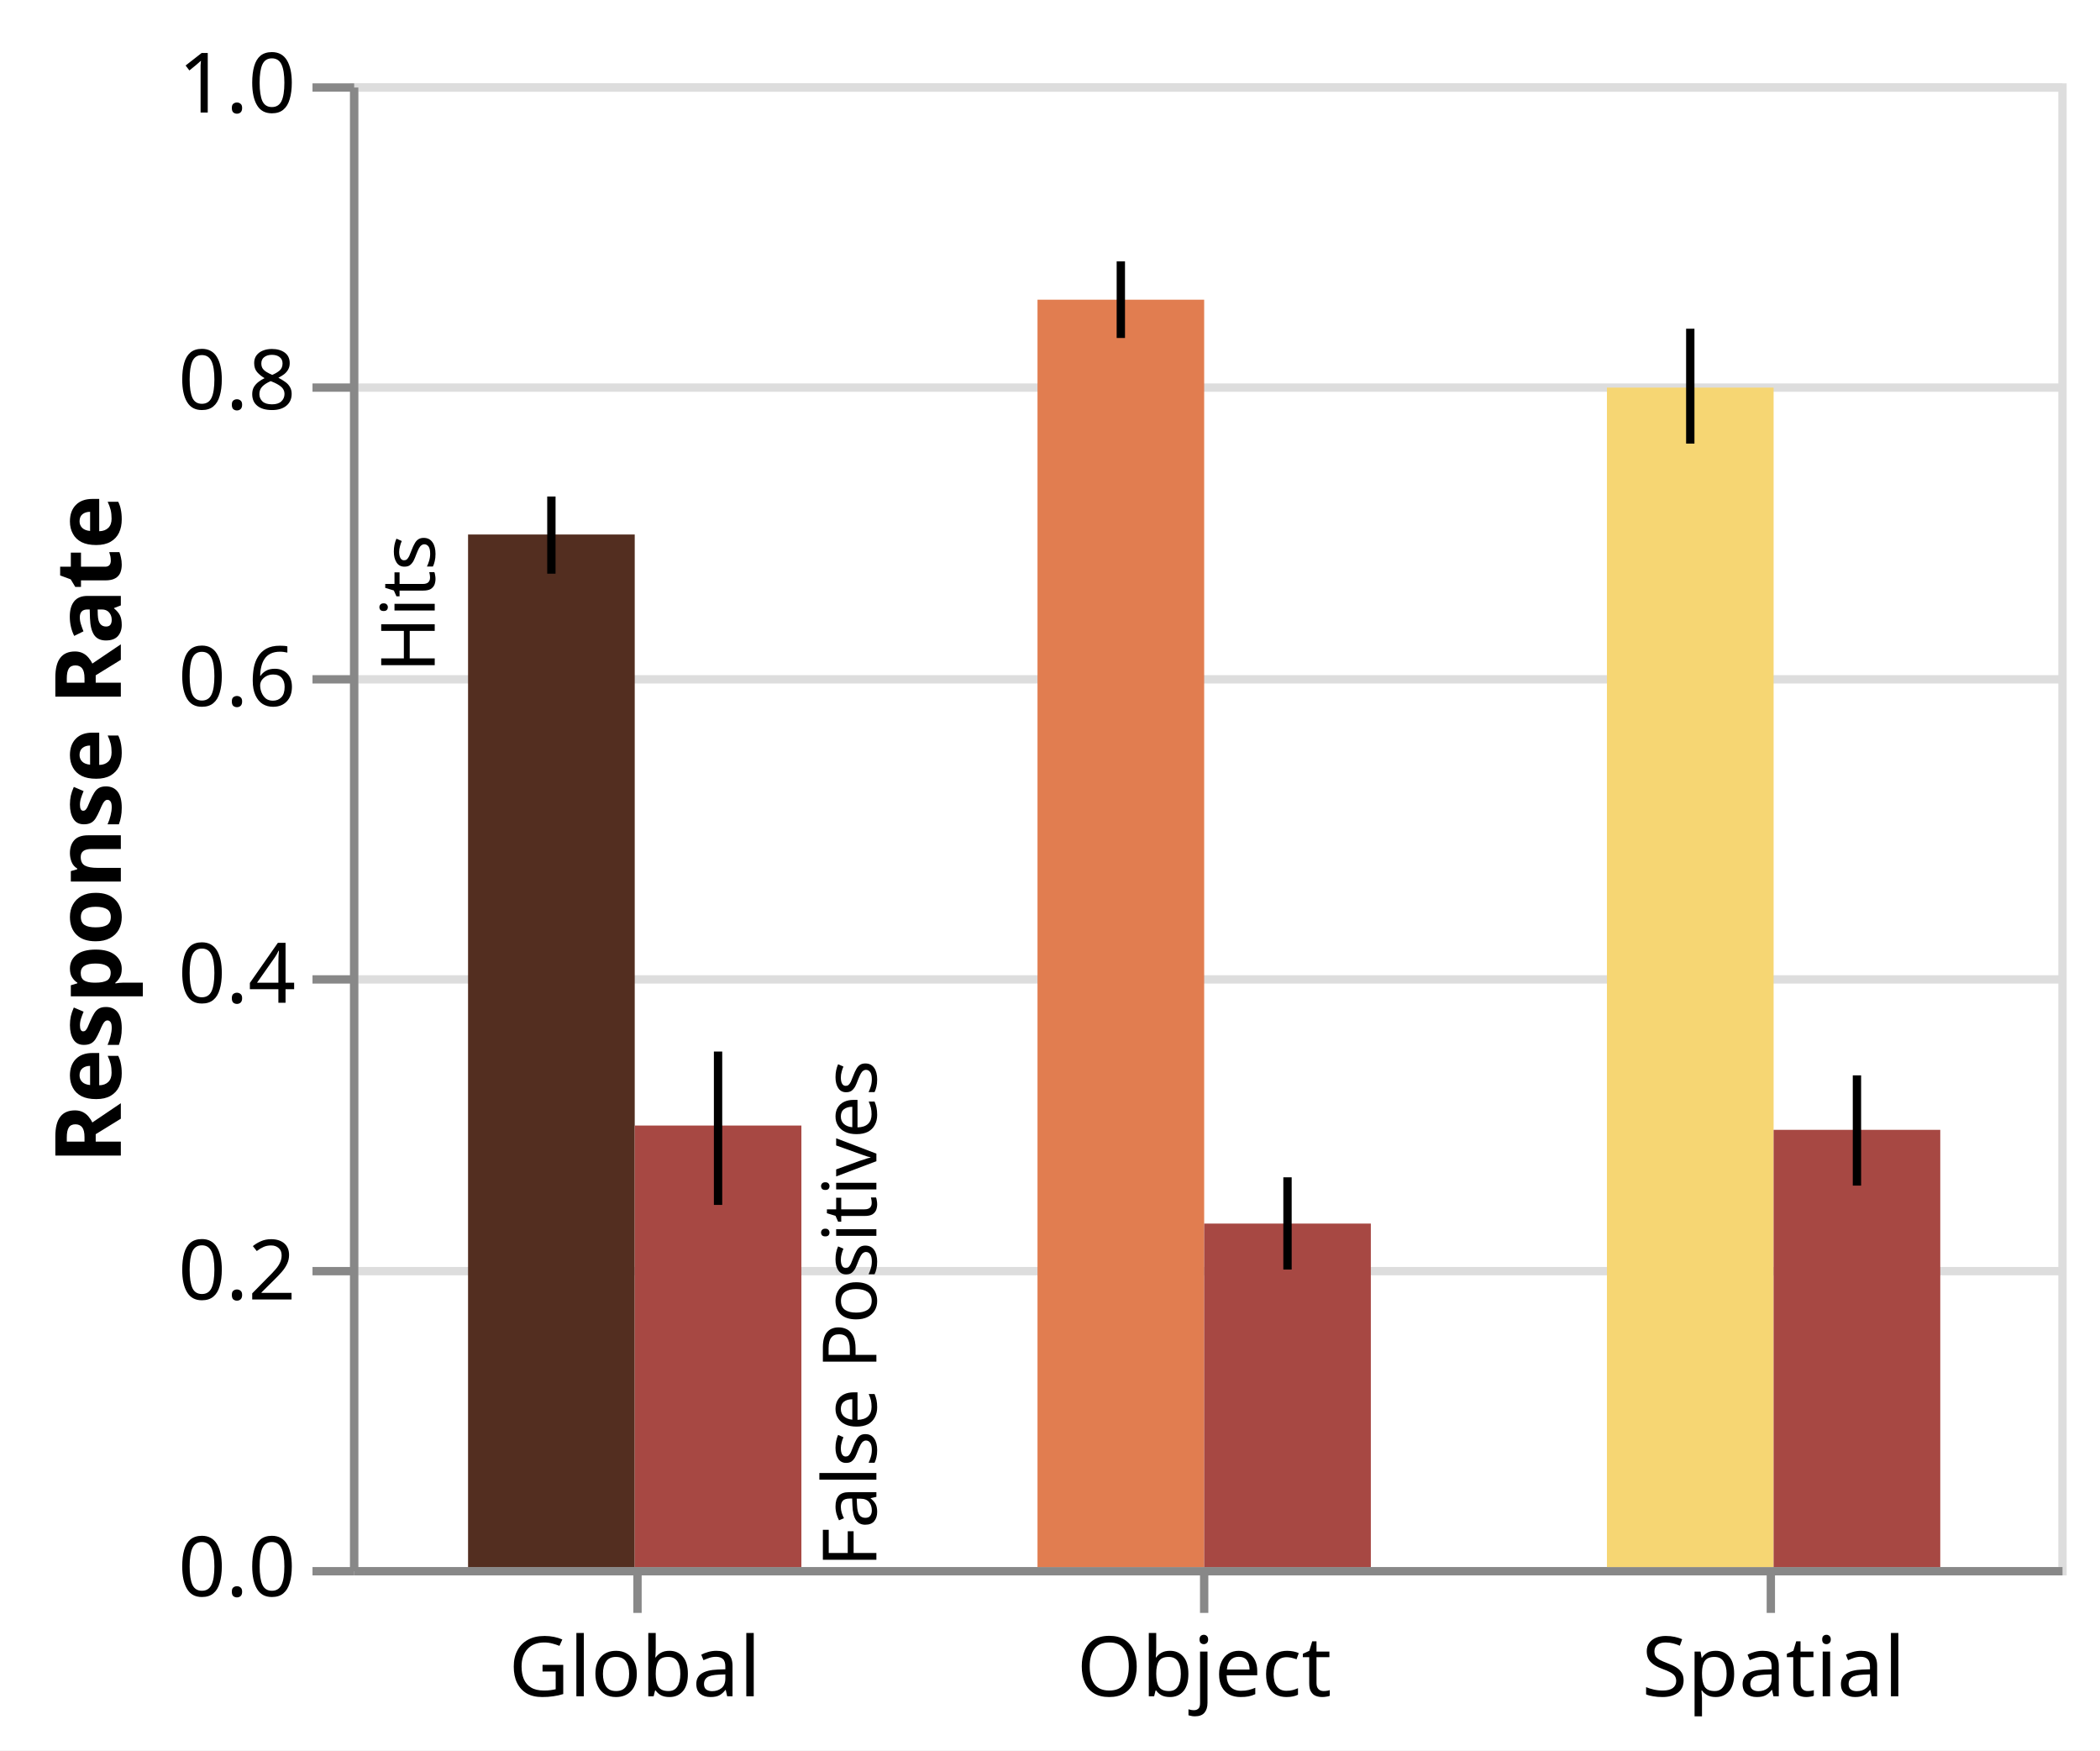
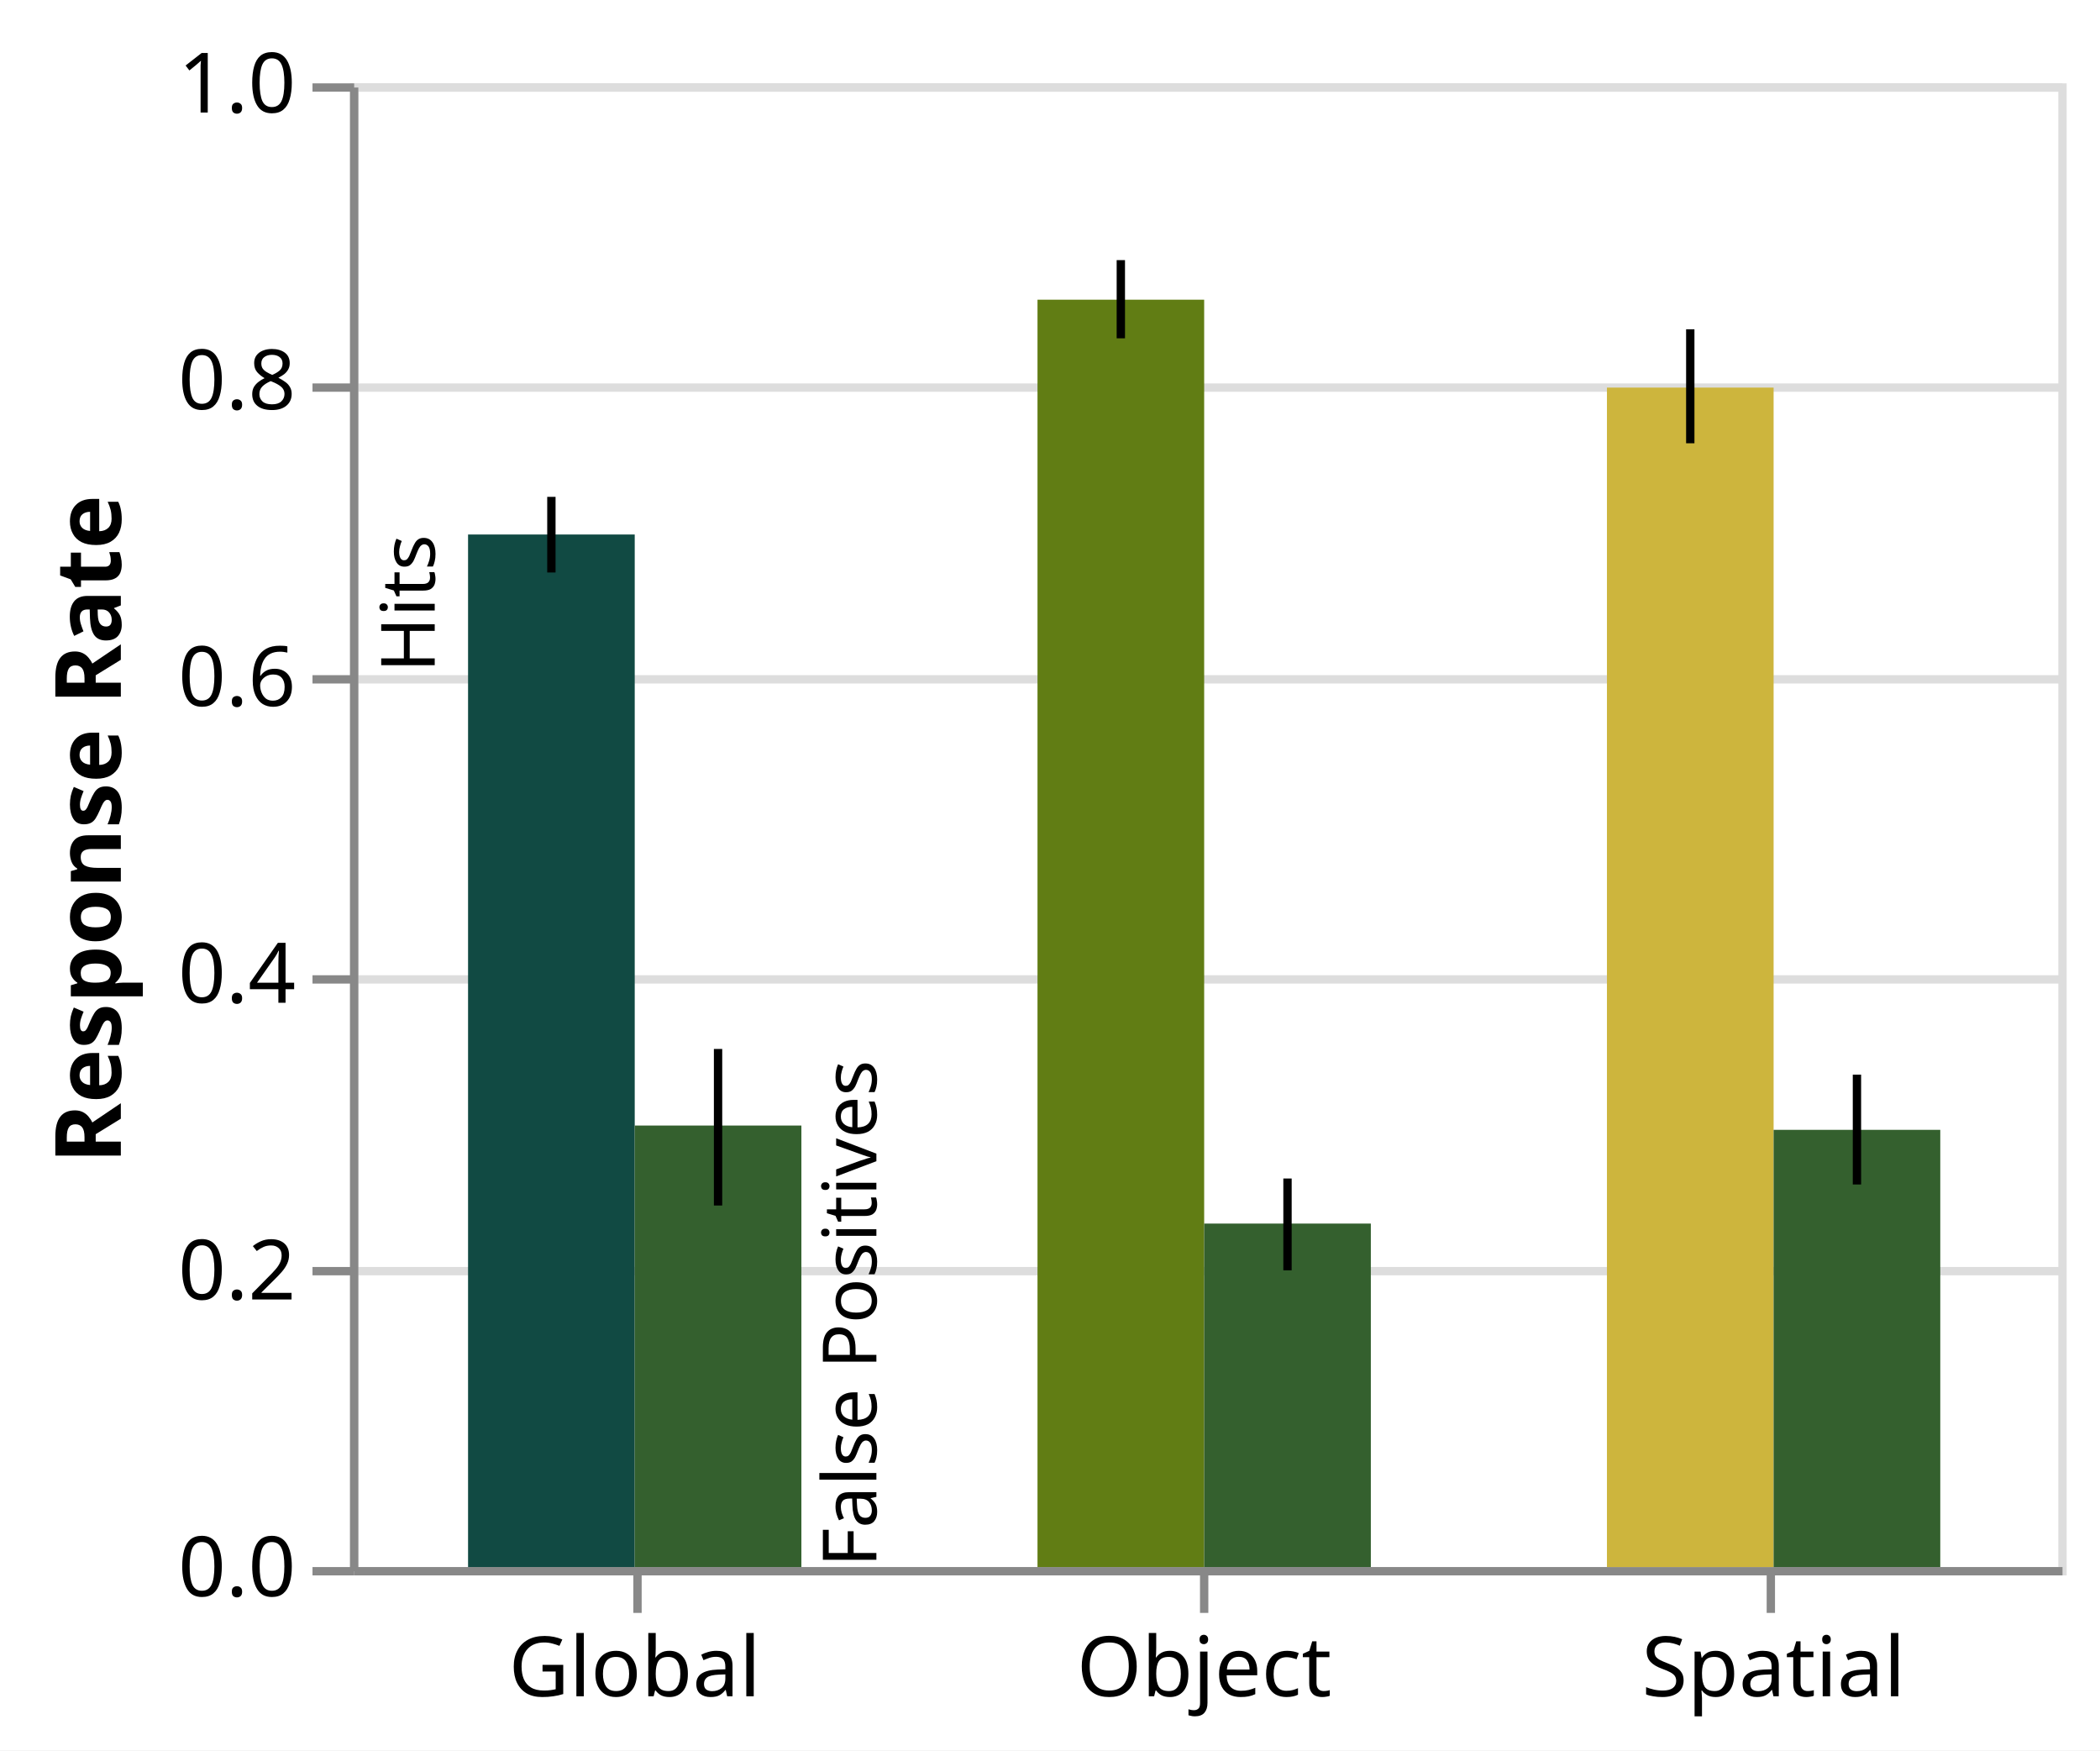
<svg xmlns="http://www.w3.org/2000/svg" class="marks" width="252" height="210" viewBox="0 0 252 210" version="1.1">
  <rect width="252" height="210" fill="white" />
  <g fill="none" stroke-miterlimit="10" transform="translate(42,10)">
    <g class="mark-group role-frame root" role="graphics-object" aria-roledescription="group mark container">
      <g transform="translate(0,0)">
        <path class="background" aria-hidden="true" d="M0.5,0.5h205v178h-205Z" stroke="#ddd" />
        <g>
          <g class="mark-group role-axis" aria-hidden="true">
            <g transform="translate(0.5,0.5)">
              <path class="background" aria-hidden="true" d="M0,0h0v0h0Z" pointer-events="none" />
              <g>
                <g class="mark-rule role-axis-grid" pointer-events="none">
                  <line transform="translate(0,178)" x2="205" y2="0" stroke="#ddd" stroke-width="1" opacity="1" />
                  <line transform="translate(0,142)" x2="205" y2="0" stroke="#ddd" stroke-width="1" opacity="1" />
                  <line transform="translate(0,107)" x2="205" y2="0" stroke="#ddd" stroke-width="1" opacity="1" />
                  <line transform="translate(0,71)" x2="205" y2="0" stroke="#ddd" stroke-width="1" opacity="1" />
                  <line transform="translate(0,36)" x2="205" y2="0" stroke="#ddd" stroke-width="1" opacity="1" />
                  <line transform="translate(0,0)" x2="205" y2="0" stroke="#ddd" stroke-width="1" opacity="1" />
                </g>
              </g>
              <path class="foreground" aria-hidden="true" d="" pointer-events="none" display="none" />
            </g>
          </g>
          <g class="mark-group role-axis" role="graphics-symbol" aria-roledescription="axis" aria-label="X-axis for a discrete scale with 3 values: global, object, spatial">
            <g transform="translate(0.5,178.5)">
              <path class="background" aria-hidden="true" d="M0,0h0v0h0Z" pointer-events="none" />
              <g>
                <g class="mark-rule role-axis-tick" pointer-events="none">
                  <line transform="translate(34,0)" x2="0" y2="5" stroke="#888" stroke-width="1" opacity="1" />
                  <line transform="translate(102,0)" x2="0" y2="5" stroke="#888" stroke-width="1" opacity="1" />
                  <line transform="translate(170,0)" x2="0" y2="5" stroke="#888" stroke-width="1" opacity="1" />
                </g>
                <g class="mark-text role-axis-label" pointer-events="none">
                  <text text-anchor="middle" transform="translate(33.66667,15)" font-family="sans-serif" font-size="10px" fill="#000" opacity="1">Global</text>
                  <text text-anchor="middle" transform="translate(102,15)" font-family="sans-serif" font-size="10px" fill="#000" opacity="1">Object</text>
                  <text text-anchor="middle" transform="translate(170.3333,15)" font-family="sans-serif" font-size="10px" fill="#000" opacity="1">Spatial</text>
                </g>
                <g class="mark-rule role-axis-domain" pointer-events="none">
                  <line transform="translate(0,0)" x2="205" y2="0" stroke="#888" stroke-width="1" opacity="1" />
                </g>
              </g>
              <path class="foreground" aria-hidden="true" d="" pointer-events="none" display="none" />
            </g>
          </g>
          <g class="mark-group role-axis" role="graphics-symbol" aria-roledescription="axis" aria-label="Y-axis titled 'Response Rate' for a linear scale with values from 0.0 to 1.0">
            <g transform="translate(0.5,0.5)">
              <path class="background" aria-hidden="true" d="M0,0h0v0h0Z" pointer-events="none" />
              <g>
                <g class="mark-rule role-axis-tick" pointer-events="none">
                  <line transform="translate(0,178)" x2="-5" y2="0" stroke="#888" stroke-width="1" opacity="1" />
                  <line transform="translate(0,142)" x2="-5" y2="0" stroke="#888" stroke-width="1" opacity="1" />
                  <line transform="translate(0,107)" x2="-5" y2="0" stroke="#888" stroke-width="1" opacity="1" />
                  <line transform="translate(0,71)" x2="-5" y2="0" stroke="#888" stroke-width="1" opacity="1" />
                  <line transform="translate(0,36)" x2="-5" y2="0" stroke="#888" stroke-width="1" opacity="1" />
                  <line transform="translate(0,0)" x2="-5" y2="0" stroke="#888" stroke-width="1" opacity="1" />
                </g>
                <g class="mark-text role-axis-label" pointer-events="none">
                  <text text-anchor="end" transform="translate(-7,181)" font-family="sans-serif" font-size="10px" fill="#000" opacity="1">0.0</text>
                  <text text-anchor="end" transform="translate(-7,145.4)" font-family="sans-serif" font-size="10px" fill="#000" opacity="1">0.2</text>
                  <text text-anchor="end" transform="translate(-7,109.8)" font-family="sans-serif" font-size="10px" fill="#000" opacity="1">0.4</text>
                  <text text-anchor="end" transform="translate(-7,74.2)" font-family="sans-serif" font-size="10px" fill="#000" opacity="1">0.6</text>
                  <text text-anchor="end" transform="translate(-7,38.6)" font-family="sans-serif" font-size="10px" fill="#000" opacity="1">0.8</text>
                  <text text-anchor="end" transform="translate(-7,3)" font-family="sans-serif" font-size="10px" fill="#000" opacity="1">1.0</text>
                </g>
                <g class="mark-rule role-axis-domain" pointer-events="none">
                  <line transform="translate(0,178)" x2="0" y2="-178" stroke="#888" stroke-width="1" opacity="1" />
                </g>
                <g class="mark-text role-axis-title" pointer-events="none">
                  <text text-anchor="middle" transform="translate(-26,89) rotate(-90) translate(0,-2)" font-family="sans-serif" font-size="11px" font-weight="bold" fill="#000" opacity="1">Response Rate</text>
                </g>
              </g>
              <path class="foreground" aria-hidden="true" d="" pointer-events="none" display="none" />
            </g>
          </g>
          <g class="mark-rect role-mark layer_0_marks" role="graphics-object" aria-roledescription="rect mark container">
-             <path aria-label=": global; Response Rate: 0.695934139785; condition: global" role="graphics-symbol" aria-roledescription="bar" d="M14.167,54.124h20v123.876h-20Z" fill="#532E20" />
-             <path aria-label=": spatial; Response Rate: 0.794946236559; condition: spatial" role="graphics-symbol" aria-roledescription="bar" d="M150.833,36.5h20v141.5h-20Z" fill="#F6D673" />
-             <path aria-label=": object; Response Rate: 0.854193548387; condition: object" role="graphics-symbol" aria-roledescription="bar" d="M82.5,25.954h20v152.046h-20Z" fill="#E17D50" />
+             <path aria-label=": global; Response Rate: 0.695934139785; condition: global" role="graphics-symbol" aria-roledescription="bar" d="M14.167,54.124h20v123.876h-20Z" fill="#114A43" />
+             <path aria-label=": spatial; Response Rate: 0.794946236559; condition: spatial" role="graphics-symbol" aria-roledescription="bar" d="M150.833,36.5h20v141.5h-20Z" fill="#CDB53D" />
+             <path aria-label=": object; Response Rate: 0.854193548387; condition: object" role="graphics-symbol" aria-roledescription="bar" d="M82.5,25.954h20v152.046h-20Z" fill="#617D14" />
          </g>
          <g class="mark-rect role-mark layer_1_marks" role="graphics-object" aria-roledescription="rect mark container">
-             <path aria-label=": global; Mean of prop: 0.297580645161" role="graphics-symbol" aria-roledescription="bar" d="M34.167,125.031h20v52.969h-20Z" fill="#A74843" />
-             <path aria-label=": spatial; Mean of prop: 0.294677419355" role="graphics-symbol" aria-roledescription="bar" d="M170.833,125.547h20v52.453h-20Z" fill="#A74843" />
-             <path aria-label=": object; Mean of prop: 0.231505376344" role="graphics-symbol" aria-roledescription="bar" d="M102.5,136.792h20v41.208h-20Z" fill="#A74843" />
+             <path aria-label=": global; Mean of prop: 0.297580645161" role="graphics-symbol" aria-roledescription="bar" d="M34.167,125.031h20v52.969h-20Z" fill="#34602E" />
+             <path aria-label=": spatial; Mean of prop: 0.294677419355" role="graphics-symbol" aria-roledescription="bar" d="M170.833,125.547h20v52.453h-20Z" fill="#34602E" />
+             <path aria-label=": object; Mean of prop: 0.231505376344" role="graphics-symbol" aria-roledescription="bar" d="M102.5,136.792h20v41.208h-20Z" fill="#34602E" />
          </g>
          <g class="mark-rule role-mark layer_2_marks" role="graphics-object" aria-roledescription="rule mark container">
-             <line aria-label=": 0.669522009409; upper: 0.721538978495" role="graphics-symbol" aria-roledescription="rule mark" transform="translate(24.16667,58.82508)" x2="0" y2="-9.259" stroke="black" />
-             <line aria-label=": 0.757204301075; upper: 0.834625" role="graphics-symbol" aria-roledescription="rule mark" transform="translate(160.8333,43.21763)" x2="0" y2="-13.781" stroke="black" />
-             <line aria-label=": 0.828384408602; upper: 0.88" role="graphics-symbol" aria-roledescription="rule mark" transform="translate(92.5,30.54758)" x2="0" y2="-9.188" stroke="black" />
+             <line aria-label=": 0.670327620968; upper: 0.721303763441" role="graphics-symbol" aria-roledescription="rule mark" transform="translate(24.16667,58.68168)" x2="0" y2="-9.074" stroke="black" />
+             <line aria-label=": 0.757419354839; upper: 0.834247311828" role="graphics-symbol" aria-roledescription="rule mark" transform="translate(160.8333,43.17935)" x2="0" y2="-13.675" stroke="black" />
+             <line aria-label=": 0.828169354839; upper: 0.880860215054" role="graphics-symbol" aria-roledescription="rule mark" transform="translate(92.5,30.58585)" x2="0" y2="-9.379" stroke="black" />
          </g>
          <g class="mark-rule role-mark layer_3_marks" role="graphics-object" aria-roledescription="rule mark container">
-             <line aria-label=": 0.244086021505; upper: 0.347449596774" role="graphics-symbol" aria-roledescription="rule mark" transform="translate(44.16667,134.5527)" x2="0" y2="-18.399" stroke="black" />
-             <line aria-label=": 0.257096774194; upper: 0.331397849462" role="graphics-symbol" aria-roledescription="rule mark" transform="translate(180.8333,132.2368)" x2="0" y2="-13.226" stroke="black" />
-             <line aria-label=": 0.200537634409; upper: 0.262688172043" role="graphics-symbol" aria-roledescription="rule mark" transform="translate(112.5,142.3043)" x2="0" y2="-11.063" stroke="black" />
+             <line aria-label=": 0.243679435484; upper: 0.349193548387" role="graphics-symbol" aria-roledescription="rule mark" transform="translate(44.16667,134.6251)" x2="0" y2="-18.782" stroke="black" />
+             <line aria-label=": 0.25784811828; upper: 0.33188172043" role="graphics-symbol" aria-roledescription="rule mark" transform="translate(180.8333,132.103)" x2="0" y2="-13.178" stroke="black" />
+             <line aria-label=": 0.2; upper: 0.261883064516" role="graphics-symbol" aria-roledescription="rule mark" transform="translate(112.5,142.4)" x2="0" y2="-11.015" stroke="black" />
          </g>
          <g class="mark-text role-mark layer_4_marks" role="graphics-object" aria-roledescription="text mark container">
            <text aria-label=": global; Mean of prop: 0.695934139785" role="graphics-symbol" aria-roledescription="text mark" text-anchor="end" transform="translate(34.16667,54.12372) rotate(-90) translate(0,-24)" font-family="sans-serif" font-size="9px" fill="black">Hits</text>
          </g>
          <g class="mark-text role-mark layer_5_marks" role="graphics-object" aria-roledescription="text mark container">
            <text aria-label=": global" role="graphics-symbol" aria-roledescription="text mark" text-anchor="start" transform="translate(34.16667,178) rotate(-90) translate(0,29)" font-family="sans-serif" font-size="9px" fill="black">False Positives</text>
          </g>
        </g>
        <path class="foreground" aria-hidden="true" d="" display="none" />
      </g>
    </g>
  </g>
</svg>
